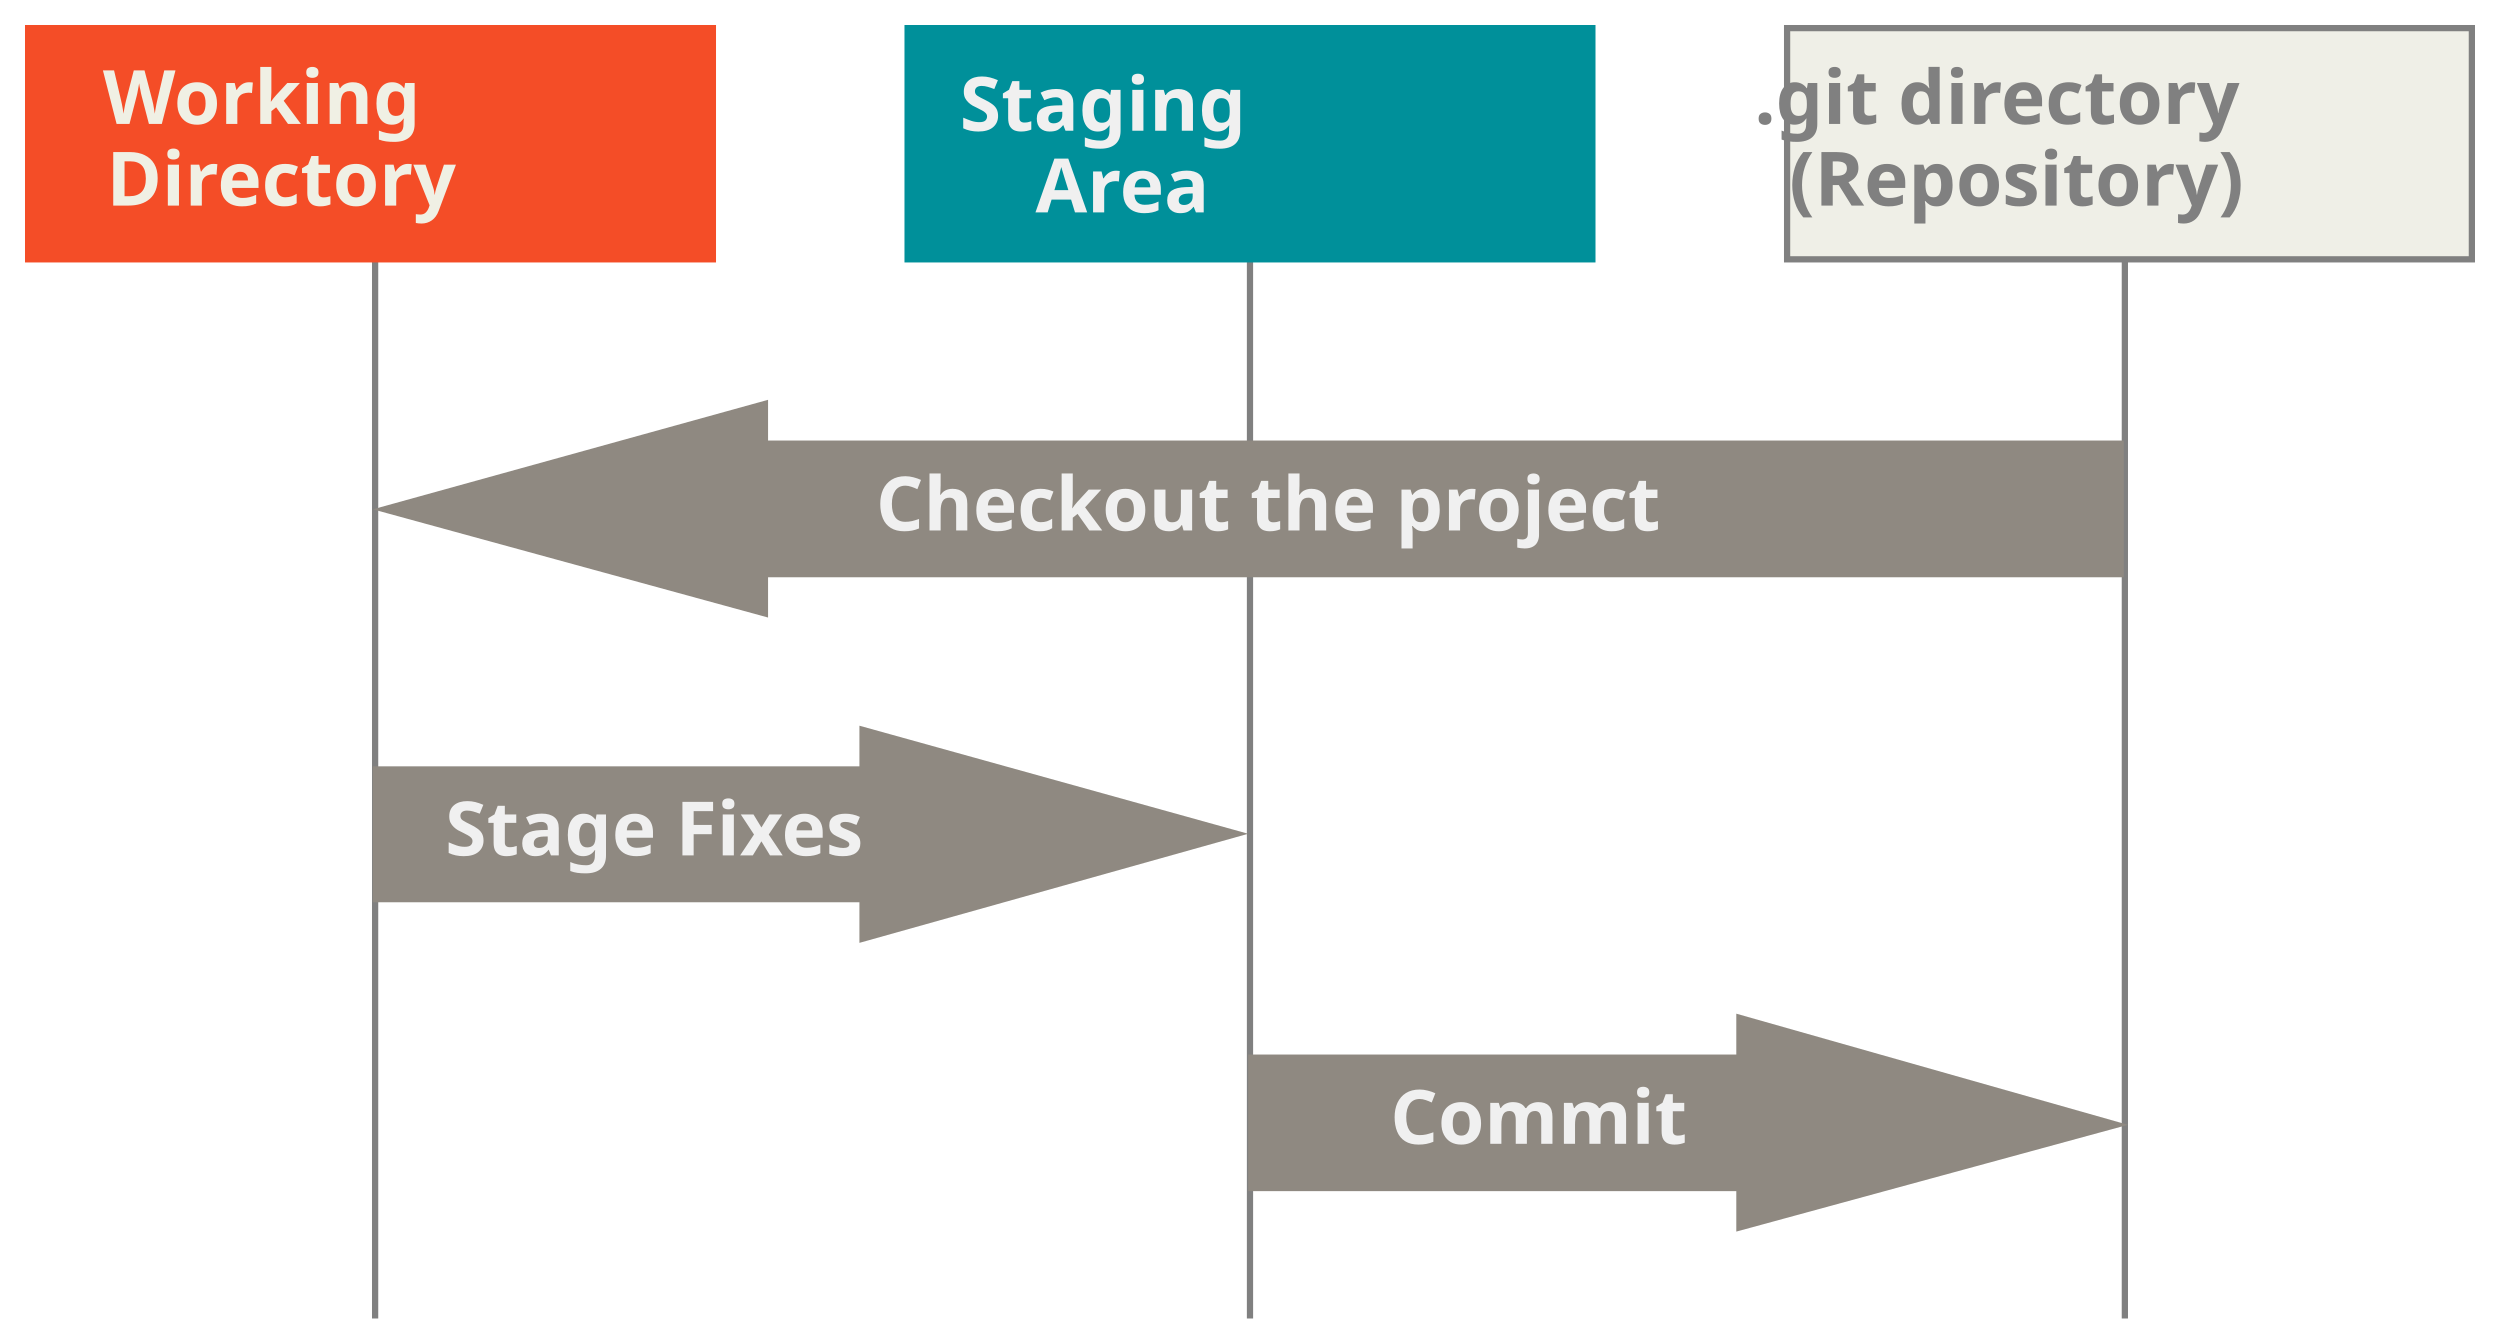
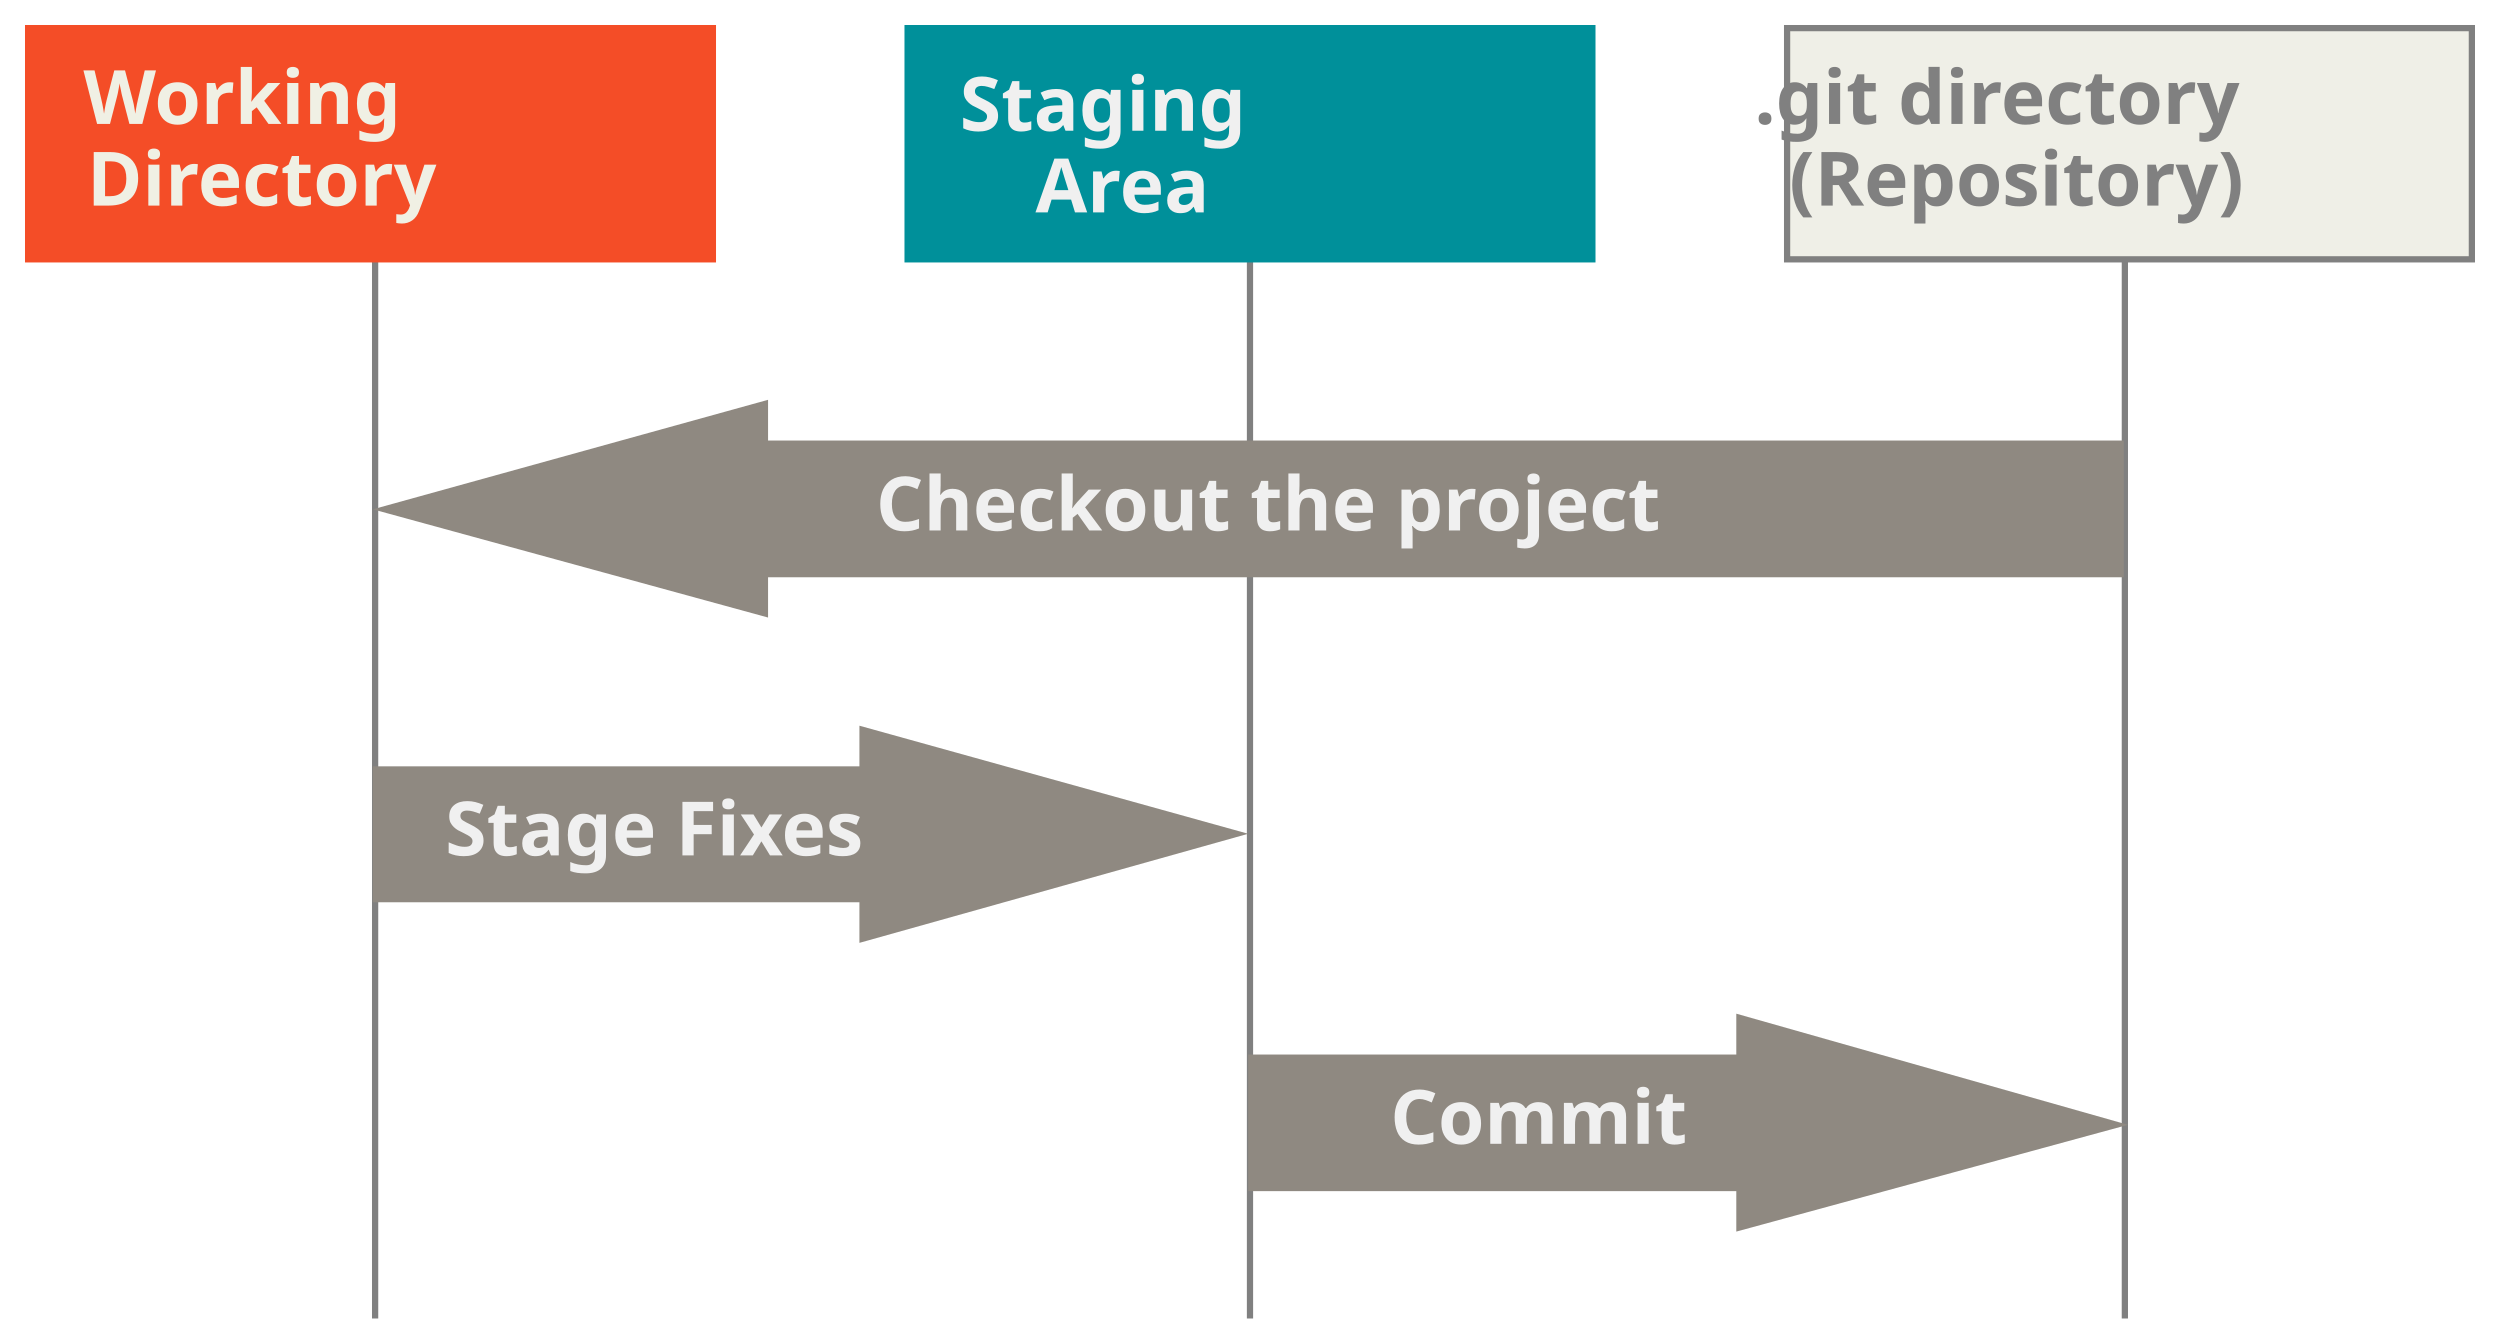
<svg xmlns="http://www.w3.org/2000/svg" id="svg1195" version="1.1" viewBox="0 0 400.06 214.99">
  <g id="layer1">
    <g id="g393">
-       <g id="g1142" transform="translate(.5284)" style="fill-rule:evenodd;fill:#8f8981;stroke-linecap:square;stroke:#8f8981">
-         <path id="Line" d="m59.5 26.411v184.08" style="stroke:gray" />
-         <path id="path1138" d="m339.5 26.411v184.08" style="stroke:gray" />
-         <path id="path1140" d="m199.5 26.411v184.08" style="stroke:gray" />
-       </g>
-       <g id="g1172" transform="translate(.5284)" style="fill-rule:evenodd">
-         <g id="g1160">
+       <g id="g1279">
+         <g id="g1142" transform="translate(.5284)" style="fill-rule:evenodd;fill:#8f8981;stroke-linecap:square;stroke:#8f8981">
+           <path id="Line" d="m59.5 26.411v184.08" style="stroke:gray" />
+           <path id="path1138" d="m339.5 26.411v184.08" style="stroke:gray" />
+           <path id="path1140" d="m199.5 26.411v184.08" style="stroke:gray" />
+         </g>
+         <g id="g1160" transform="translate(.5284)" style="fill-rule:evenodd">
          <g id="g986">
            <rect id="rect1152" transform="translate(144.21,4)" width="110.58" height="38" style="fill:#00909a" />
            <text id="text978" transform="translate(-31.483,78.068)" x="230.849" y="-57.144" style="fill:#f0f0f0;font-family:'Source Code Pro';font-feature-settings:normal;font-size:12px;font-variant-caps:normal;font-variant-ligatures:normal;font-variant-numeric:normal;font-weight:bold;letter-spacing:0px;line-height:13.067px;text-align:center;text-anchor:middle;word-spacing:0px" xml:space="preserve">
              <tspan id="tspan976" x="230.849" y="-57.144">Staging</tspan>
              <tspan id="tspan980" x="230.849" y="-44.077">Area</tspan>
            </text>
          </g>
        </g>
-         <g id="g1170">
+         <g id="g1170" transform="translate(.5284)" style="fill-rule:evenodd">
          <rect id="rect1162" transform="translate(284.95,4)" x=".5" y=".5" width="109.58" height="37" style="fill:#efefe7;stroke:gray" />
          <text id="text990" transform="translate(-25.325,77.518)" x="364.633" y="-57.686" style="fill:gray;font-family:'Source Code Pro';font-feature-settings:normal;font-size:12px;font-variant-caps:normal;font-variant-ligatures:normal;font-variant-numeric:normal;font-weight:bold;letter-spacing:0px;line-height:13.067px;text-align:center;text-anchor:middle;word-spacing:0px" xml:space="preserve">
            <tspan id="tspan988" x="364.633" y="-57.686">.git directory</tspan>
            <tspan id="tspan992" x="364.633" y="-44.619">(Repository)</tspan>
          </text>
        </g>
-       </g>
-       <g id="g347">
-         <path id="path1174" transform="translate(.5284)" d="m122.38 70.5h216.95v21.875h-216.95v6.447l-63.25-17.319 63.25-17.525z" style="fill:#8f8981" />
-         <text id="Checkout-the-project" transform="translate(.5284 -1.1079)" style="fill-rule:evenodd;fill:#f0f0f0;font-family:'Source Code Pro';font-size:12px;font-weight:700">
-           <tspan id="tspan1182" x="139.632" y="86" style="fill:#f0f0f0">Checkout the project</tspan>
-         </text>
-       </g>
-       <g id="g352">
-         <path id="path1176" transform="translate(.5284)" d="m137 144.38h-77.875v-21.75h77.875v-6.5l62.209 17.293-62.209 17.457z" style="fill:#8f8981" />
-         <text id="Stage-Fixes" transform="translate(.5284 -1.116)" style="fill-rule:evenodd;fill:#f0f0f0;font-family:'Source Code Pro';font-size:12px;font-weight:700">
-           <tspan id="tspan1185" x="70.723" y="138" style="fill:#f0f0f0">Stage Fixes</tspan>
-         </text>
-       </g>
-       <g id="g357">
-         <path id="path1178" transform="translate(.5284)" d="m277.32 190.61h-78.112v-21.858h78.112v-6.539l62.68 17.785-62.68 17.087z" style="fill:#8f8981" />
-         <text id="Commit" transform="translate(.5284 -1.1346)" style="fill-rule:evenodd;fill:#f0f0f0;font-family:'Source Code Pro';font-size:12px;font-weight:700">
-           <tspan id="tspan1188" x="221.94" y="184.17" style="fill:#f0f0f0">Commit</tspan>
-         </text>
-       </g>
-       <g id="g974">
-         <g id="ref-(2-line)" transform="translate(4,4)" style="fill-rule:evenodd">
-           <rect id="rect1144" width="110.58" height="38" style="fill-rule:evenodd;fill:#f44d27" />
+         <g id="g347">
+           <path id="path1174" transform="translate(.5284)" d="m122.38 70.5h216.95v21.875h-216.95v6.447l-63.25-17.319 63.25-17.525z" style="fill:#8f8981" />
+           <text id="Checkout-the-project" transform="translate(.5284 -1.1079)" style="fill-rule:evenodd;fill:#f0f0f0;font-family:'Source Code Pro';font-size:12px;font-weight:700">
+             <tspan id="tspan1182" x="139.632" y="86" style="fill:#f0f0f0">Checkout the project</tspan>
+           </text>
        </g>
-         <text id="text956" transform="translate(-47.951,73.488)" x="106.993" y="-53.655" style="fill:#f0f0e4;font-family:'Source Code Pro';font-feature-settings:normal;font-size:12px;font-variant-caps:normal;font-variant-ligatures:normal;font-variant-numeric:normal;font-weight:bold;letter-spacing:0px;line-height:13.067px;text-align:center;text-anchor:middle;word-spacing:0px" xml:space="preserve">
-           <tspan id="tspan954" x="106.993" y="-53.655" style="fill:#f0f0e4;line-height:13.067px">Working</tspan>
-           <tspan id="tspan958" x="106.993" y="-40.588" style="fill:#f0f0e4;line-height:13.067px">Directory</tspan>
-         </text>
+         <g id="g352">
+           <path id="path1176" transform="translate(.5284)" d="m137 144.38h-77.875v-21.75h77.875v-6.5l62.209 17.293-62.209 17.457z" style="fill:#8f8981" />
+           <text id="Stage-Fixes" transform="translate(.5284 -1.116)" style="fill-rule:evenodd;fill:#f0f0f0;font-family:'Source Code Pro';font-size:12px;font-weight:700">
+             <tspan id="tspan1185" x="70.723" y="138" style="fill:#f0f0f0">Stage Fixes</tspan>
+           </text>
+         </g>
+         <g id="g357">
+           <path id="path1178" transform="translate(.5284)" d="m277.32 190.61h-78.112v-21.858h78.112v-6.539l62.68 17.785-62.68 17.087z" style="fill:#8f8981" />
+           <text id="Commit" transform="translate(.5284 -1.1346)" style="fill-rule:evenodd;fill:#f0f0f0;font-family:'Source Code Pro';font-size:12px;font-weight:700">
+             <tspan id="tspan1188" x="221.94" y="184.17" style="fill:#f0f0f0">Commit</tspan>
+           </text>
+         </g>
+         <g id="g974">
+           <g id="ref-(2-line)" transform="translate(4,4)" style="fill-rule:evenodd">
+             <rect id="rect1144" width="110.58" height="38" style="fill-rule:evenodd;fill:#f44d27" />
+           </g>
+           <text id="text956" transform="translate(-47.951,73.488)" x="106.993" y="-53.655" style="fill:#f0f0e4;font-family:'Source Code Pro';font-feature-settings:normal;font-size:12px;font-variant-caps:normal;font-variant-ligatures:normal;font-variant-numeric:normal;font-weight:bold;letter-spacing:0px;line-height:13.067px;text-align:center;text-anchor:middle;word-spacing:0px" xml:space="preserve">
+             <tspan id="tspan954" x="106.993" y="-53.655" style="fill:#f0f0e4;line-height:13.067px">Working</tspan>
+             <tspan id="tspan958" x="106.993" y="-40.588" style="fill:#f0f0e4;line-height:13.067px">Directory</tspan>
+           </text>
+         </g>
      </g>
    </g>
  </g>
</svg>
